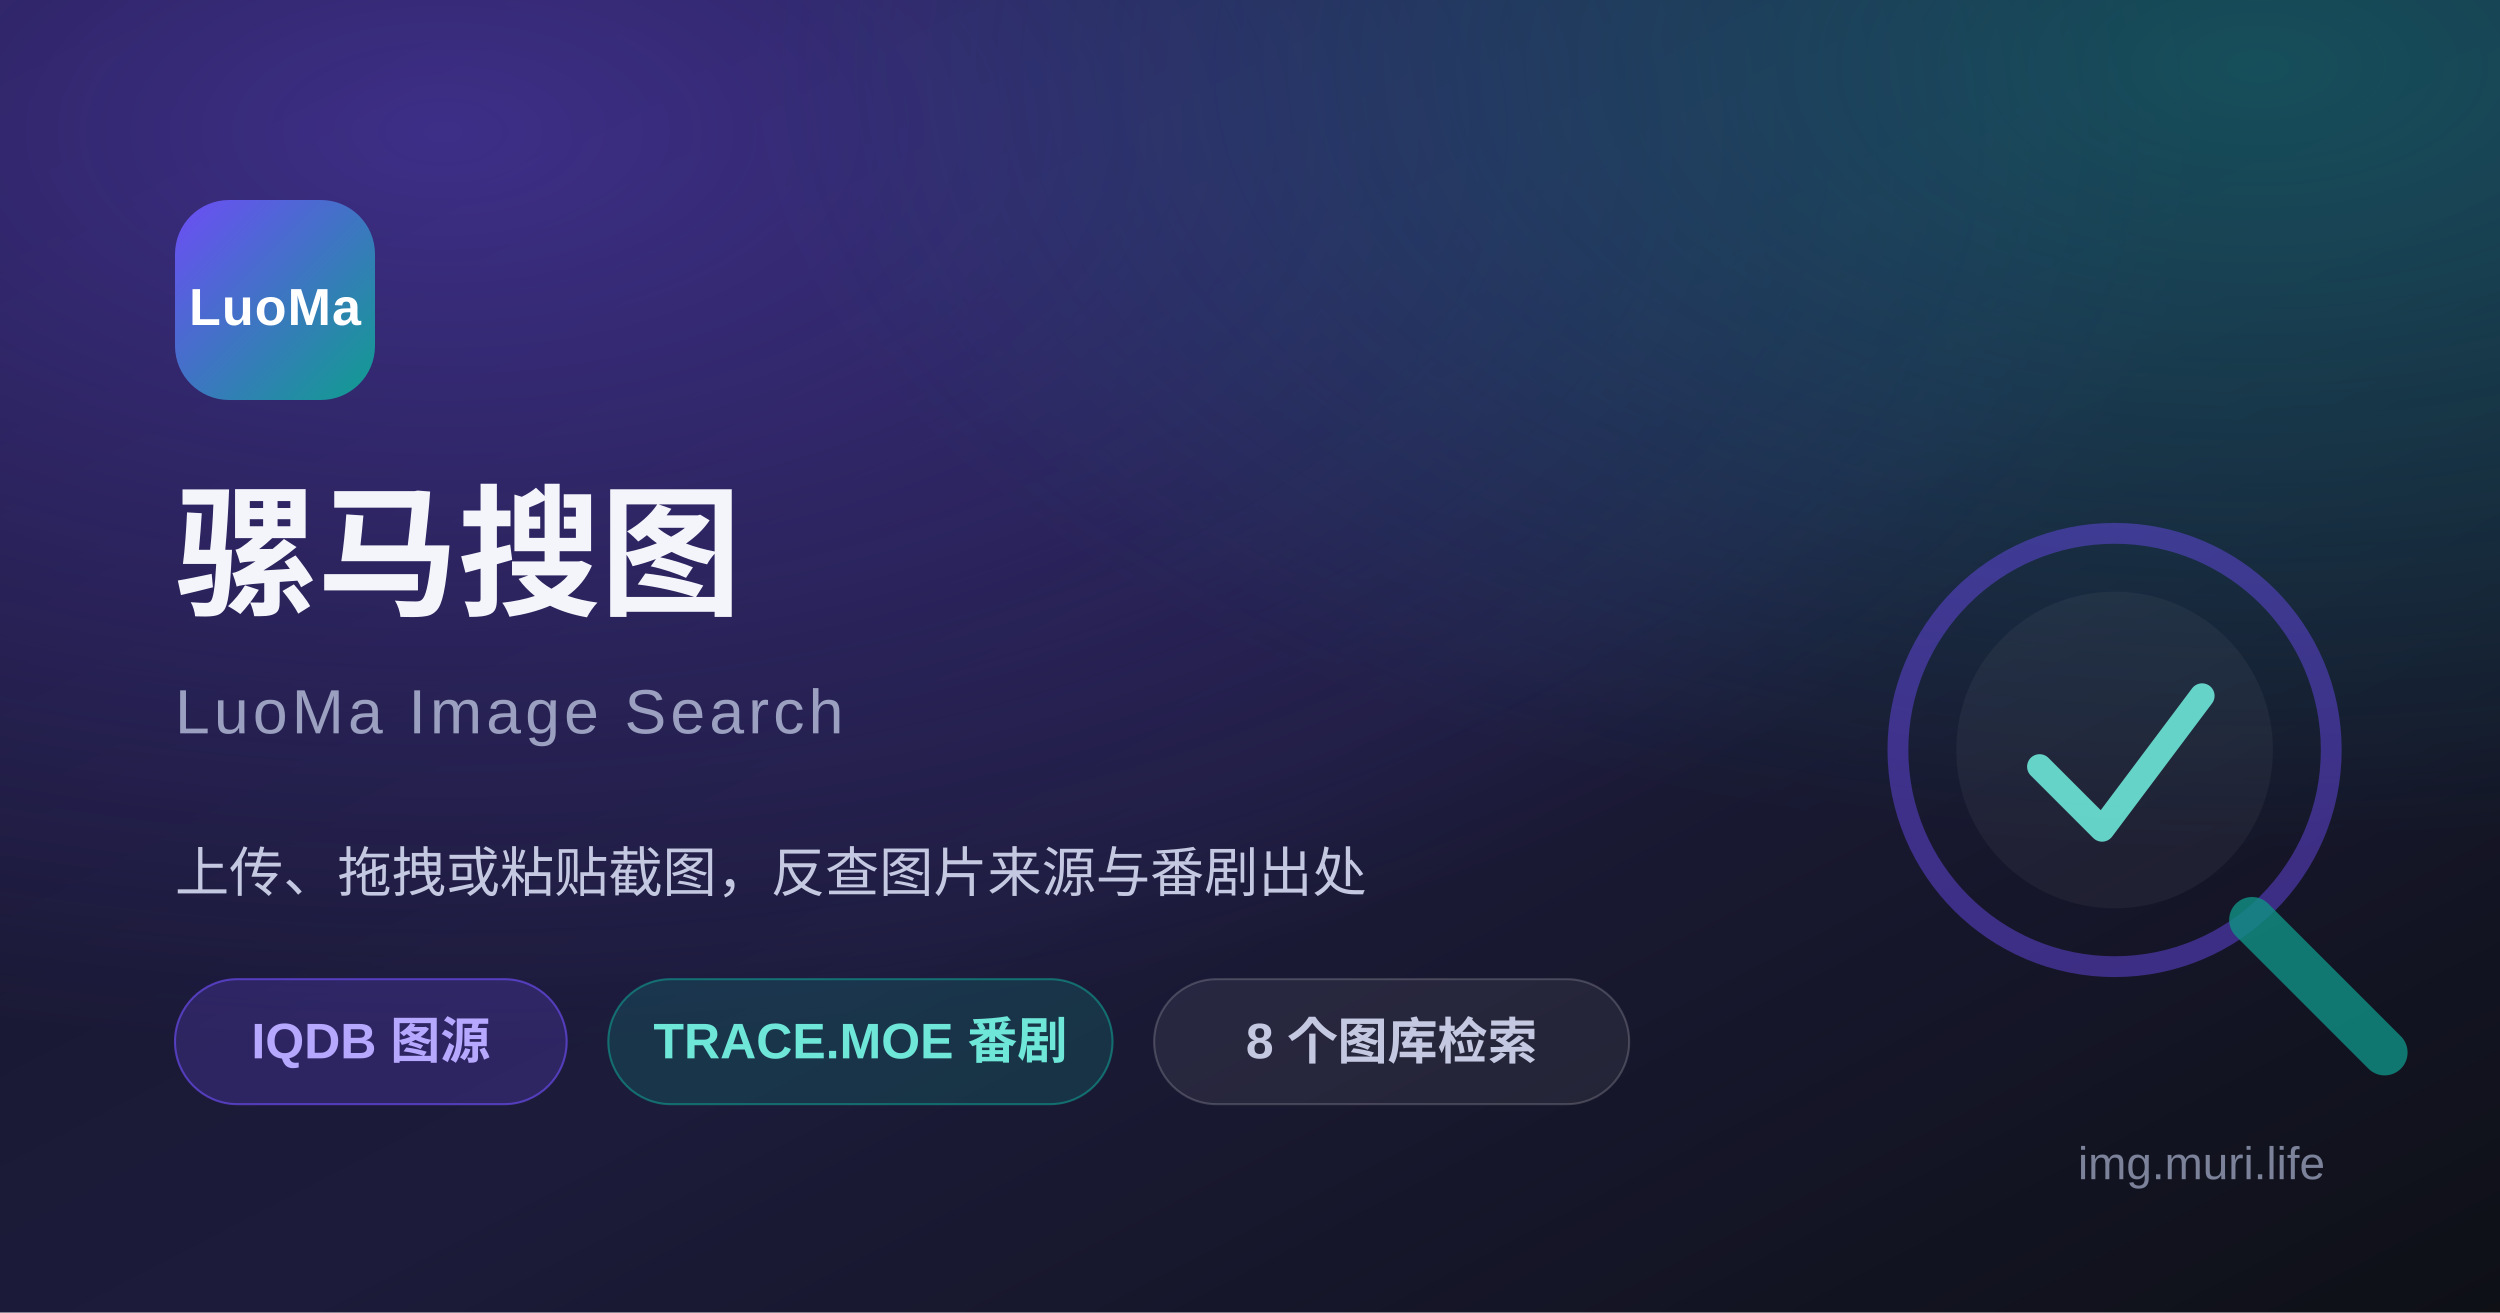
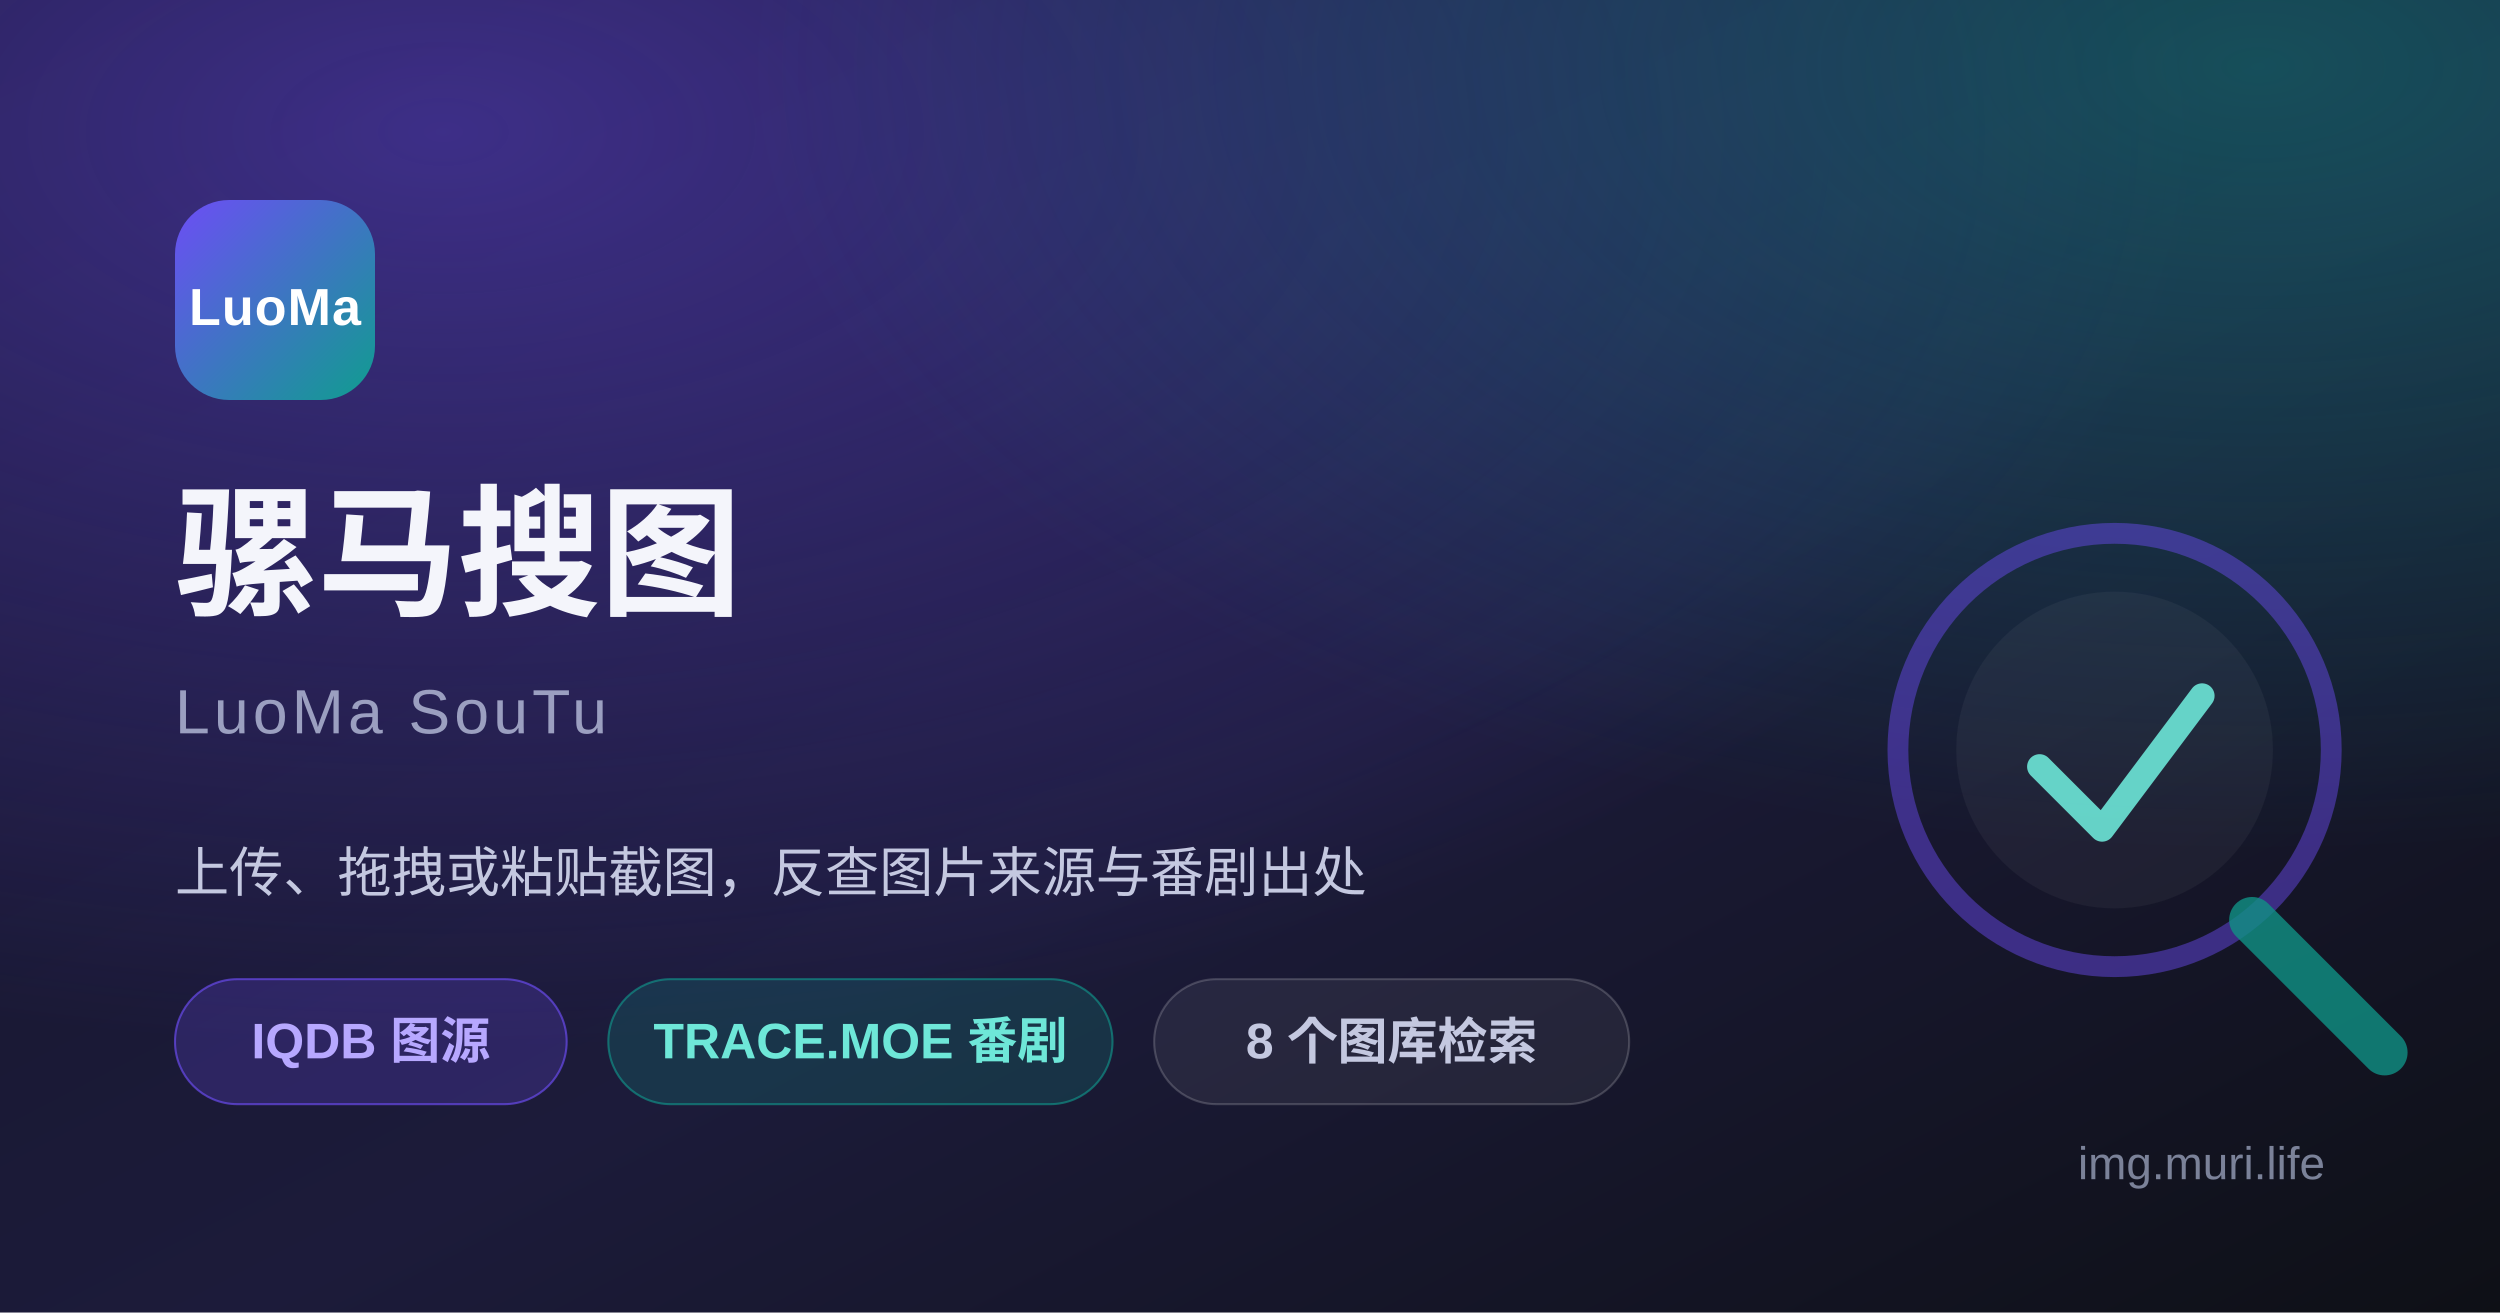
<svg xmlns="http://www.w3.org/2000/svg" width="1200" height="630" viewBox="0 0 1200 630" role="img" aria-label="骡马搜图">
  <defs>
    <linearGradient id="bg" x1="0" y1="0" x2="1" y2="1">
      <stop offset="0%" stop-color="#141428" />
      <stop offset="55%" stop-color="#1c1b3a" />
      <stop offset="100%" stop-color="#0e1016" />
    </linearGradient>
    <linearGradient id="brand" x1="0" y1="0" x2="1" y2="1">
      <stop offset="0%" stop-color="#6d4df6" />
      <stop offset="100%" stop-color="#0f9d8f" />
    </linearGradient>
    <radialGradient id="glow" cx="0.18" cy="0.1" r="0.7">
      <stop offset="0%" stop-color="#6d4df6" stop-opacity="0.45" />
      <stop offset="100%" stop-color="#6d4df6" stop-opacity="0" />
    </radialGradient>
    <radialGradient id="glow2" cx="0.9" cy="0.05" r="0.6">
      <stop offset="0%" stop-color="#0f9d8f" stop-opacity="0.4" />
      <stop offset="100%" stop-color="#0f9d8f" stop-opacity="0" />
    </radialGradient>
  </defs>
  <rect width="1200" height="630" fill="url(#bg)" />
  <rect width="1200" height="630" fill="url(#glow)" />
  <rect width="1200" height="630" fill="url(#glow2)" />
  <g transform="translate(84, 96)">
    <rect width="96" height="96" rx="26" fill="url(#brand)" />
    <text x="48" y="60" font-family="Segoe UI, Helvetica Neue, Arial, sans-serif" font-size="25" font-weight="700" fill="#ffffff" text-anchor="middle" letter-spacing="0.5">LuoMa</text>
  </g>
  <text x="84" y="290" font-family="Segoe UI, PingFang SC, Microsoft YaHei, sans-serif" font-size="68" font-weight="700" fill="#f4f5fb">骡马搜图</text>
-   <text x="84" y="352" font-family="Segoe UI, Helvetica Neue, Arial, sans-serif" font-size="30" font-weight="500" fill="#9b9fc0" letter-spacing="2">LuoMa Image Search</text>
+   <text x="84" y="352" font-family="Segoe UI, Helvetica Neue, Arial, sans-serif" font-size="30" font-weight="500" fill="#9b9fc0" letter-spacing="2">LuoMa SouTu</text>
  <text x="84" y="428" font-family="Segoe UI, PingFang SC, Microsoft YaHei, sans-serif" font-size="26" fill="#c4c8e0">上传、拖拽或粘贴截图，反查图片来源与番剧出处</text>
  <g font-family="Segoe UI, Helvetica Neue, Arial, sans-serif" font-size="24" font-weight="600">
    <rect x="84" y="470" width="188" height="60" rx="30" fill="#6d4df6" fill-opacity="0.22" stroke="#6d4df6" stroke-opacity="0.65" />
    <text x="178" y="508" fill="#b7a8ff" text-anchor="middle">IQDB 图源</text>
    <rect x="292" y="470" width="242" height="60" rx="30" fill="#0f9d8f" fill-opacity="0.2" stroke="#0f9d8f" stroke-opacity="0.6" />
    <text x="413" y="508" fill="#6ee7d8" text-anchor="middle">TRACE.MOE 番剧</text>
    <rect x="554" y="470" width="228" height="60" rx="30" fill="#ffffff" fill-opacity="0.06" stroke="#ffffff" stroke-opacity="0.18" />
    <text x="668" y="508" fill="#c4c8e0" text-anchor="middle">8 个图库检索</text>
  </g>
  <g transform="translate(905, 250)" opacity="0.9">
    <circle cx="110" cy="110" r="104" fill="none" stroke="#6d4df6" stroke-opacity="0.5" stroke-width="10" />
    <circle cx="110" cy="110" r="76" fill="#ffffff" fill-opacity="0.05" />
    <rect x="176" y="176" width="112" height="22" rx="11" fill="#0f9d8f" fill-opacity="0.8" transform="rotate(45 176 176)" />
    <path d="M74 118 L104 148 L152 84" fill="none" stroke="#6ee7d8" stroke-width="12" stroke-linecap="round" stroke-linejoin="round" />
  </g>
  <text x="1116" y="566" font-family="Segoe UI, Helvetica Neue, Arial, sans-serif" font-size="22" fill="#7b8299" text-anchor="end">img.muri.life</text>
</svg>
